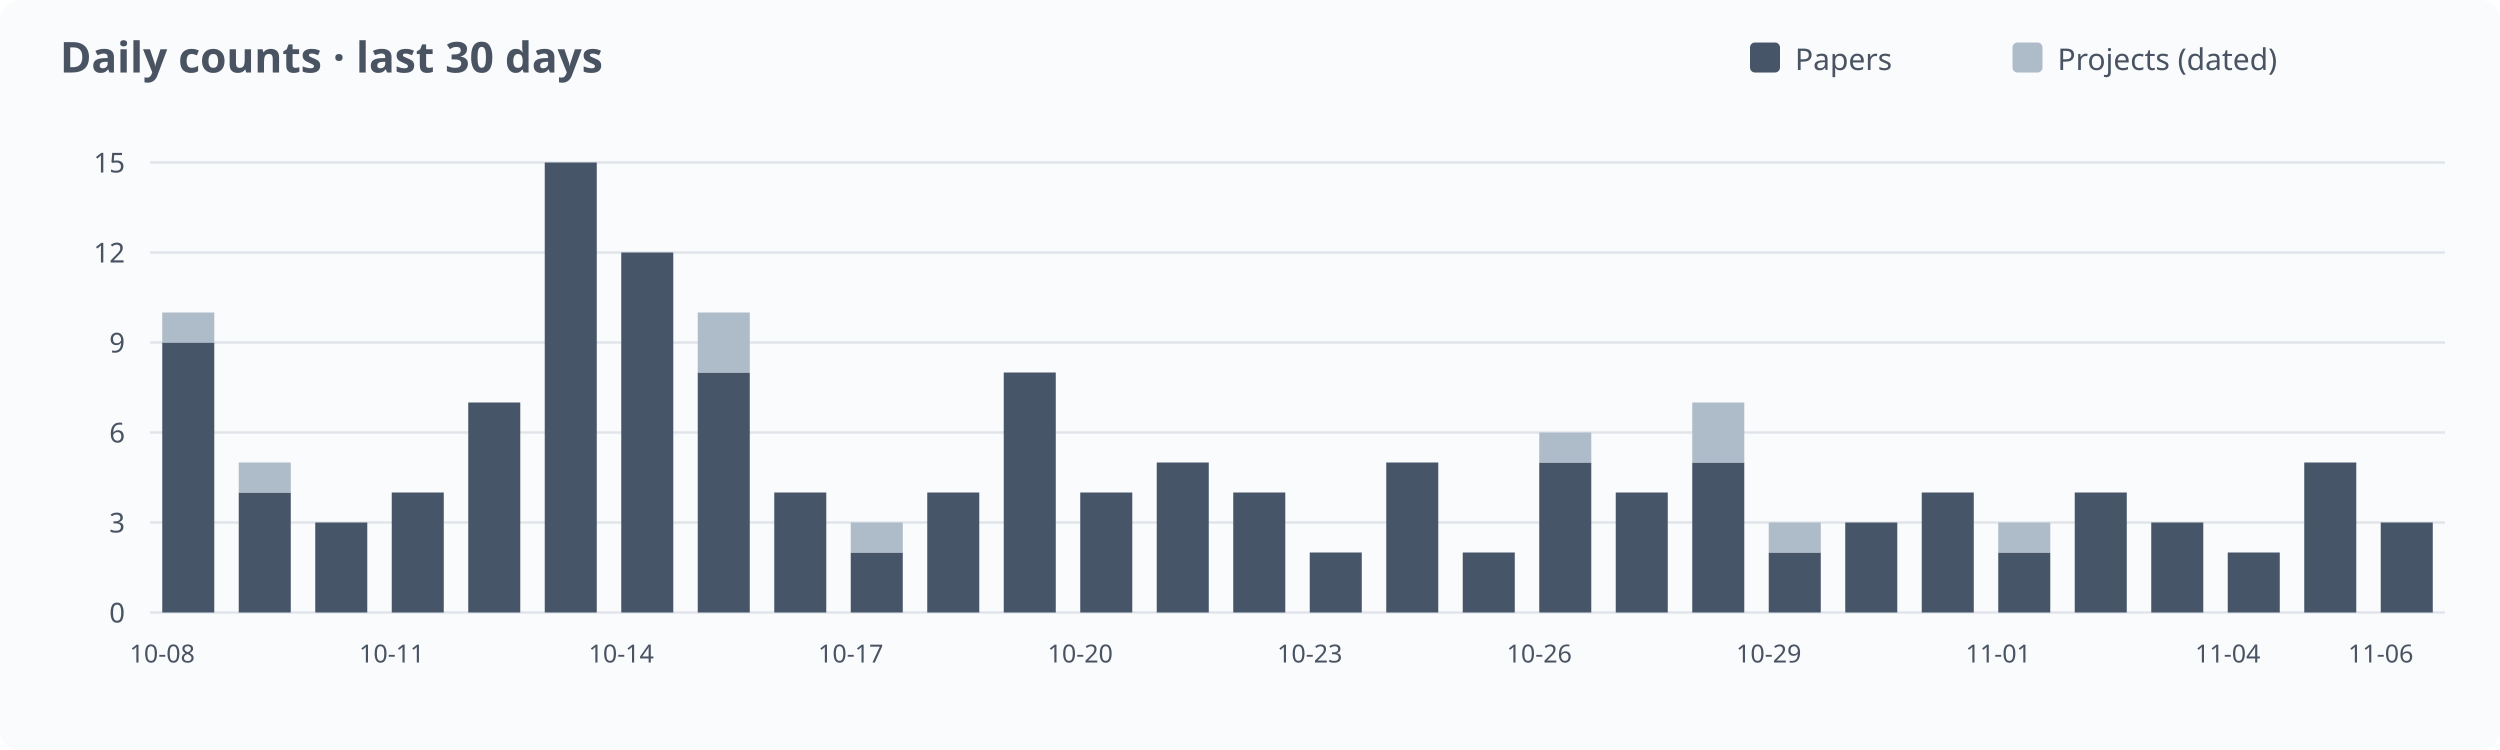
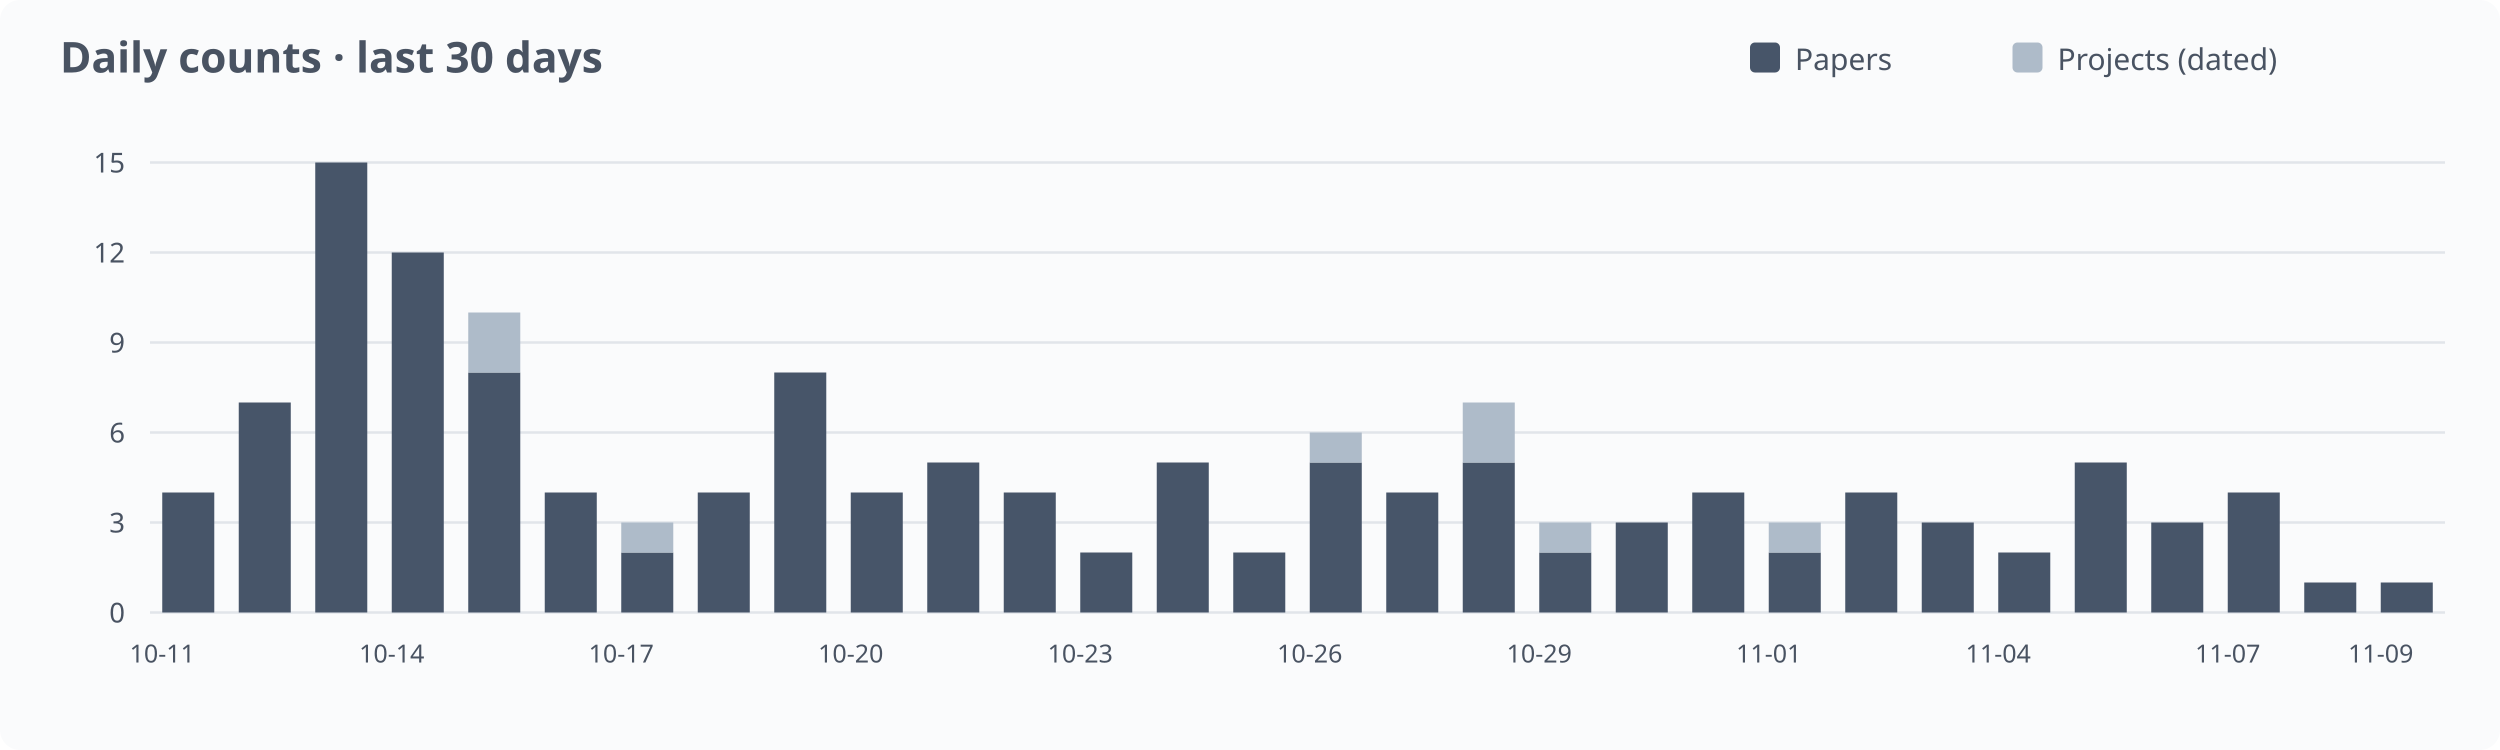
<svg xmlns="http://www.w3.org/2000/svg" width="1000" height="300" viewBox="0 0 1000 300" role="img" aria-labelledby="title desc">
  <rect width="100%" height="100%" rx="8" fill="#fafbfc" />
  <g font-family="system-ui,sans-serif" fill="#495362">
    <text x="24" y="29" font-size="17" font-weight="600">Daily counts · last 30 days</text>
    <rect x="700" y="17" width="12" height="12" rx="2" fill="#475569" />
    <text x="718" y="28" font-size="12">Papers</text>
    <rect x="805" y="17" width="12" height="12" rx="2" fill="#aebbc9" />
    <text x="823" y="28" font-size="12">Projects (dated)</text>
    <path d="M60 245.0H978" stroke="#e1e5ea" />
    <text x="50" y="249.0" text-anchor="end" font-size="11">0</text>
    <path d="M60 209.0H978" stroke="#e1e5ea" />
    <text x="50" y="213.0" text-anchor="end" font-size="11">3</text>
    <path d="M60 173.0H978" stroke="#e1e5ea" />
    <text x="50" y="177.0" text-anchor="end" font-size="11">6</text>
    <path d="M60 137.0H978" stroke="#e1e5ea" />
    <text x="50" y="141.0" text-anchor="end" font-size="11">9</text>
    <path d="M60 101.0H978" stroke="#e1e5ea" />
    <text x="50" y="105.0" text-anchor="end" font-size="11">12</text>
    <path d="M60 65.0H978" stroke="#e1e5ea" />
    <text x="50" y="69.0" text-anchor="end" font-size="11">15</text>
-     <rect x="64.90" y="137.00" width="20.81" height="108.00" fill="#475569" />
-     <rect x="64.90" y="125.00" width="20.81" height="12.00" fill="#aebbc9" />
-     <text x="64.90" y="265" text-anchor="middle" font-size="10">10-08</text>
-     <rect x="95.50" y="197.00" width="20.81" height="48.00" fill="#475569" />
-     <rect x="95.50" y="185.00" width="20.81" height="12.00" fill="#aebbc9" />
-     <rect x="126.10" y="209.00" width="20.81" height="36.00" fill="#475569" />
-     <rect x="126.10" y="209.00" width="20.81" height="0.00" fill="#aebbc9" />
-     <rect x="156.70" y="197.00" width="20.81" height="48.00" fill="#475569" />
-     <rect x="156.70" y="197.00" width="20.81" height="0.00" fill="#aebbc9" />
-     <text x="156.70" y="265" text-anchor="middle" font-size="10">10-11</text>
-     <rect x="187.30" y="161.00" width="20.81" height="84.00" fill="#475569" />
-     <rect x="187.30" y="161.00" width="20.81" height="0.00" fill="#aebbc9" />
-     <rect x="217.90" y="65.00" width="20.81" height="180.00" fill="#475569" />
-     <rect x="217.90" y="65.00" width="20.81" height="0.00" fill="#aebbc9" />
-     <rect x="248.50" y="101.00" width="20.81" height="144.00" fill="#475569" />
-     <rect x="248.50" y="101.00" width="20.81" height="0.00" fill="#aebbc9" />
-     <text x="248.50" y="265" text-anchor="middle" font-size="10">10-14</text>
-     <rect x="279.10" y="149.00" width="20.81" height="96.00" fill="#475569" />
-     <rect x="279.10" y="125.00" width="20.81" height="24.00" fill="#aebbc9" />
-     <rect x="309.70" y="197.00" width="20.81" height="48.00" fill="#475569" />
-     <rect x="309.70" y="197.00" width="20.81" height="0.00" fill="#aebbc9" />
-     <rect x="340.30" y="221.00" width="20.81" height="24.00" fill="#475569" />
-     <rect x="340.30" y="209.00" width="20.81" height="12.00" fill="#aebbc9" />
-     <text x="340.30" y="265" text-anchor="middle" font-size="10">10-17</text>
-     <rect x="370.90" y="197.00" width="20.81" height="48.00" fill="#475569" />
-     <rect x="370.90" y="197.00" width="20.81" height="0.00" fill="#aebbc9" />
-     <rect x="401.50" y="149.00" width="20.81" height="96.00" fill="#475569" />
-     <rect x="401.50" y="149.00" width="20.81" height="0.00" fill="#aebbc9" />
-     <rect x="432.10" y="197.00" width="20.81" height="48.00" fill="#475569" />
-     <rect x="432.10" y="197.00" width="20.81" height="0.00" fill="#aebbc9" />
-     <text x="432.10" y="265" text-anchor="middle" font-size="10">10-20</text>
+     <rect x="64.90" y="197.00" width="20.81" height="48.00" fill="#475569" />
+     <rect x="64.90" y="197.00" width="20.81" height="0.00" fill="#aebbc9" />
+     <text x="64.90" y="265" text-anchor="middle" font-size="10">10-11</text>
+     <rect x="95.50" y="161.00" width="20.81" height="84.00" fill="#475569" />
+     <rect x="95.50" y="161.00" width="20.81" height="0.00" fill="#aebbc9" />
+     <rect x="126.10" y="65.00" width="20.81" height="180.00" fill="#475569" />
+     <rect x="126.10" y="65.00" width="20.81" height="0.00" fill="#aebbc9" />
+     <rect x="156.70" y="101.00" width="20.81" height="144.00" fill="#475569" />
+     <rect x="156.70" y="101.00" width="20.81" height="0.00" fill="#aebbc9" />
+     <text x="156.70" y="265" text-anchor="middle" font-size="10">10-14</text>
+     <rect x="187.30" y="149.00" width="20.81" height="96.00" fill="#475569" />
+     <rect x="187.30" y="125.00" width="20.81" height="24.00" fill="#aebbc9" />
+     <rect x="217.90" y="197.00" width="20.81" height="48.00" fill="#475569" />
+     <rect x="217.90" y="197.00" width="20.81" height="0.00" fill="#aebbc9" />
+     <rect x="248.50" y="221.00" width="20.81" height="24.00" fill="#475569" />
+     <rect x="248.50" y="209.00" width="20.81" height="12.00" fill="#aebbc9" />
+     <text x="248.50" y="265" text-anchor="middle" font-size="10">10-17</text>
+     <rect x="279.10" y="197.00" width="20.81" height="48.00" fill="#475569" />
+     <rect x="279.10" y="197.00" width="20.81" height="0.00" fill="#aebbc9" />
+     <rect x="309.70" y="149.00" width="20.81" height="96.00" fill="#475569" />
+     <rect x="309.70" y="149.00" width="20.81" height="0.00" fill="#aebbc9" />
+     <rect x="340.30" y="197.00" width="20.81" height="48.00" fill="#475569" />
+     <rect x="340.30" y="197.00" width="20.81" height="0.00" fill="#aebbc9" />
+     <text x="340.30" y="265" text-anchor="middle" font-size="10">10-20</text>
+     <rect x="370.90" y="185.00" width="20.81" height="60.00" fill="#475569" />
+     <rect x="370.90" y="185.00" width="20.81" height="0.00" fill="#aebbc9" />
+     <rect x="401.50" y="197.00" width="20.81" height="48.00" fill="#475569" />
+     <rect x="401.50" y="197.00" width="20.81" height="0.00" fill="#aebbc9" />
+     <rect x="432.10" y="221.00" width="20.81" height="24.00" fill="#475569" />
+     <rect x="432.10" y="221.00" width="20.81" height="0.00" fill="#aebbc9" />
+     <text x="432.10" y="265" text-anchor="middle" font-size="10">10-23</text>
    <rect x="462.70" y="185.00" width="20.81" height="60.00" fill="#475569" />
    <rect x="462.70" y="185.00" width="20.81" height="0.00" fill="#aebbc9" />
-     <rect x="493.30" y="197.00" width="20.81" height="48.00" fill="#475569" />
-     <rect x="493.30" y="197.00" width="20.81" height="0.00" fill="#aebbc9" />
-     <rect x="523.90" y="221.00" width="20.81" height="24.00" fill="#475569" />
-     <rect x="523.90" y="221.00" width="20.81" height="0.00" fill="#aebbc9" />
-     <text x="523.90" y="265" text-anchor="middle" font-size="10">10-23</text>
-     <rect x="554.50" y="185.00" width="20.81" height="60.00" fill="#475569" />
-     <rect x="554.50" y="185.00" width="20.81" height="0.00" fill="#aebbc9" />
-     <rect x="585.10" y="221.00" width="20.81" height="24.00" fill="#475569" />
-     <rect x="585.10" y="221.00" width="20.81" height="0.00" fill="#aebbc9" />
-     <rect x="615.70" y="185.00" width="20.81" height="60.00" fill="#475569" />
-     <rect x="615.70" y="173.00" width="20.81" height="12.00" fill="#aebbc9" />
-     <text x="615.70" y="265" text-anchor="middle" font-size="10">10-26</text>
-     <rect x="646.30" y="197.00" width="20.81" height="48.00" fill="#475569" />
-     <rect x="646.30" y="197.00" width="20.81" height="0.00" fill="#aebbc9" />
-     <rect x="676.90" y="185.00" width="20.81" height="60.00" fill="#475569" />
-     <rect x="676.90" y="161.00" width="20.81" height="24.00" fill="#aebbc9" />
+     <rect x="493.30" y="221.00" width="20.81" height="24.00" fill="#475569" />
+     <rect x="493.30" y="221.00" width="20.81" height="0.00" fill="#aebbc9" />
+     <rect x="523.90" y="185.00" width="20.81" height="60.00" fill="#475569" />
+     <rect x="523.90" y="173.00" width="20.81" height="12.00" fill="#aebbc9" />
+     <text x="523.90" y="265" text-anchor="middle" font-size="10">10-26</text>
+     <rect x="554.50" y="197.00" width="20.81" height="48.00" fill="#475569" />
+     <rect x="554.50" y="197.00" width="20.81" height="0.00" fill="#aebbc9" />
+     <rect x="585.10" y="185.00" width="20.81" height="60.00" fill="#475569" />
+     <rect x="585.10" y="161.00" width="20.81" height="24.00" fill="#aebbc9" />
+     <rect x="615.70" y="221.00" width="20.81" height="24.00" fill="#475569" />
+     <rect x="615.70" y="209.00" width="20.81" height="12.00" fill="#aebbc9" />
+     <text x="615.70" y="265" text-anchor="middle" font-size="10">10-29</text>
+     <rect x="646.30" y="209.00" width="20.81" height="36.00" fill="#475569" />
+     <rect x="646.30" y="209.00" width="20.81" height="0.00" fill="#aebbc9" />
+     <rect x="676.90" y="197.00" width="20.81" height="48.00" fill="#475569" />
+     <rect x="676.90" y="197.00" width="20.81" height="0.00" fill="#aebbc9" />
    <rect x="707.50" y="221.00" width="20.81" height="24.00" fill="#475569" />
    <rect x="707.50" y="209.00" width="20.81" height="12.00" fill="#aebbc9" />
-     <text x="707.50" y="265" text-anchor="middle" font-size="10">10-29</text>
-     <rect x="738.10" y="209.00" width="20.81" height="36.00" fill="#475569" />
-     <rect x="738.10" y="209.00" width="20.81" height="0.00" fill="#aebbc9" />
-     <rect x="768.70" y="197.00" width="20.81" height="48.00" fill="#475569" />
-     <rect x="768.70" y="197.00" width="20.81" height="0.00" fill="#aebbc9" />
+     <text x="707.50" y="265" text-anchor="middle" font-size="10">11-01</text>
+     <rect x="738.10" y="197.00" width="20.81" height="48.00" fill="#475569" />
+     <rect x="738.10" y="197.00" width="20.81" height="0.00" fill="#aebbc9" />
+     <rect x="768.70" y="209.00" width="20.81" height="36.00" fill="#475569" />
+     <rect x="768.70" y="209.00" width="20.81" height="0.00" fill="#aebbc9" />
    <rect x="799.30" y="221.00" width="20.81" height="24.00" fill="#475569" />
-     <rect x="799.30" y="209.00" width="20.81" height="12.00" fill="#aebbc9" />
-     <text x="799.30" y="265" text-anchor="middle" font-size="10">11-01</text>
-     <rect x="829.90" y="197.00" width="20.81" height="48.00" fill="#475569" />
-     <rect x="829.90" y="197.00" width="20.81" height="0.00" fill="#aebbc9" />
+     <rect x="799.30" y="221.00" width="20.81" height="0.00" fill="#aebbc9" />
+     <text x="799.30" y="265" text-anchor="middle" font-size="10">11-04</text>
+     <rect x="829.90" y="185.00" width="20.81" height="60.00" fill="#475569" />
+     <rect x="829.90" y="185.00" width="20.81" height="0.00" fill="#aebbc9" />
    <rect x="860.50" y="209.00" width="20.81" height="36.00" fill="#475569" />
    <rect x="860.50" y="209.00" width="20.81" height="0.00" fill="#aebbc9" />
-     <rect x="891.10" y="221.00" width="20.81" height="24.00" fill="#475569" />
-     <rect x="891.10" y="221.00" width="20.81" height="0.00" fill="#aebbc9" />
-     <text x="891.10" y="265" text-anchor="middle" font-size="10">11-04</text>
-     <rect x="921.70" y="185.00" width="20.81" height="60.00" fill="#475569" />
-     <rect x="921.70" y="185.00" width="20.81" height="0.00" fill="#aebbc9" />
-     <rect x="952.30" y="209.00" width="20.81" height="36.00" fill="#475569" />
-     <rect x="952.30" y="209.00" width="20.81" height="0.00" fill="#aebbc9" />
-     <text x="952.30" y="265" text-anchor="middle" font-size="10">11-06</text>
+     <rect x="891.10" y="197.00" width="20.81" height="48.00" fill="#475569" />
+     <rect x="891.10" y="197.00" width="20.81" height="0.00" fill="#aebbc9" />
+     <text x="891.10" y="265" text-anchor="middle" font-size="10">11-07</text>
+     <rect x="921.70" y="233.00" width="20.81" height="12.00" fill="#475569" />
+     <rect x="921.70" y="233.00" width="20.81" height="0.00" fill="#aebbc9" />
+     <rect x="952.30" y="233.00" width="20.81" height="12.00" fill="#475569" />
+     <rect x="952.30" y="233.00" width="20.81" height="0.00" fill="#aebbc9" />
+     <text x="952.30" y="265" text-anchor="middle" font-size="10">11-09</text>
  </g>
</svg>
